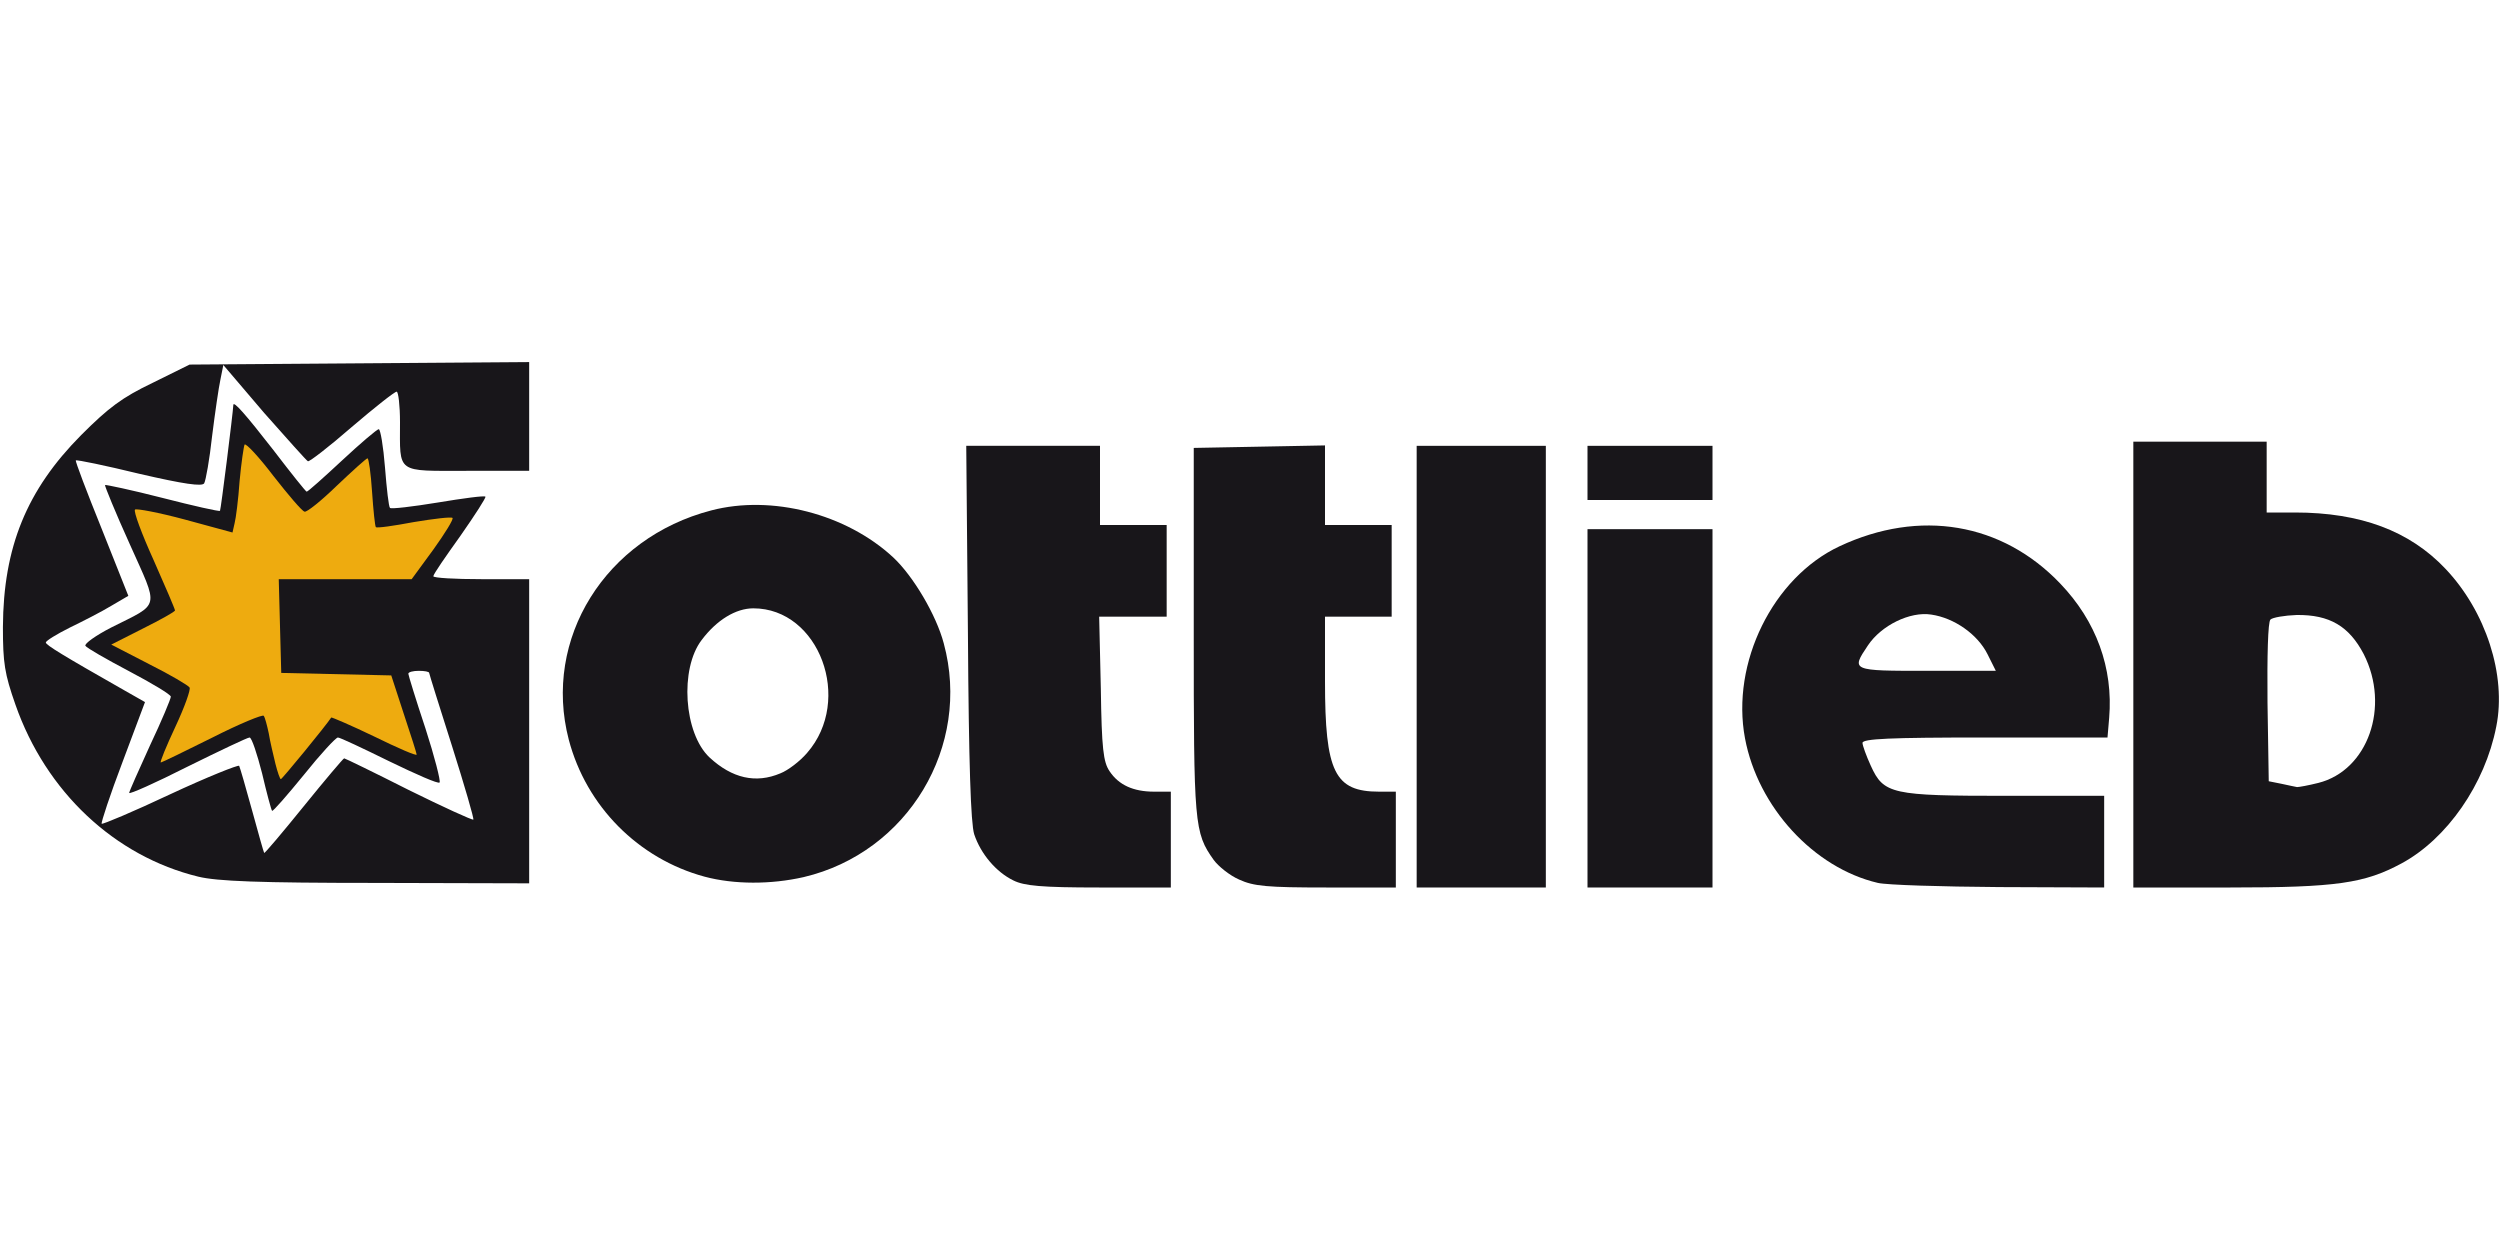
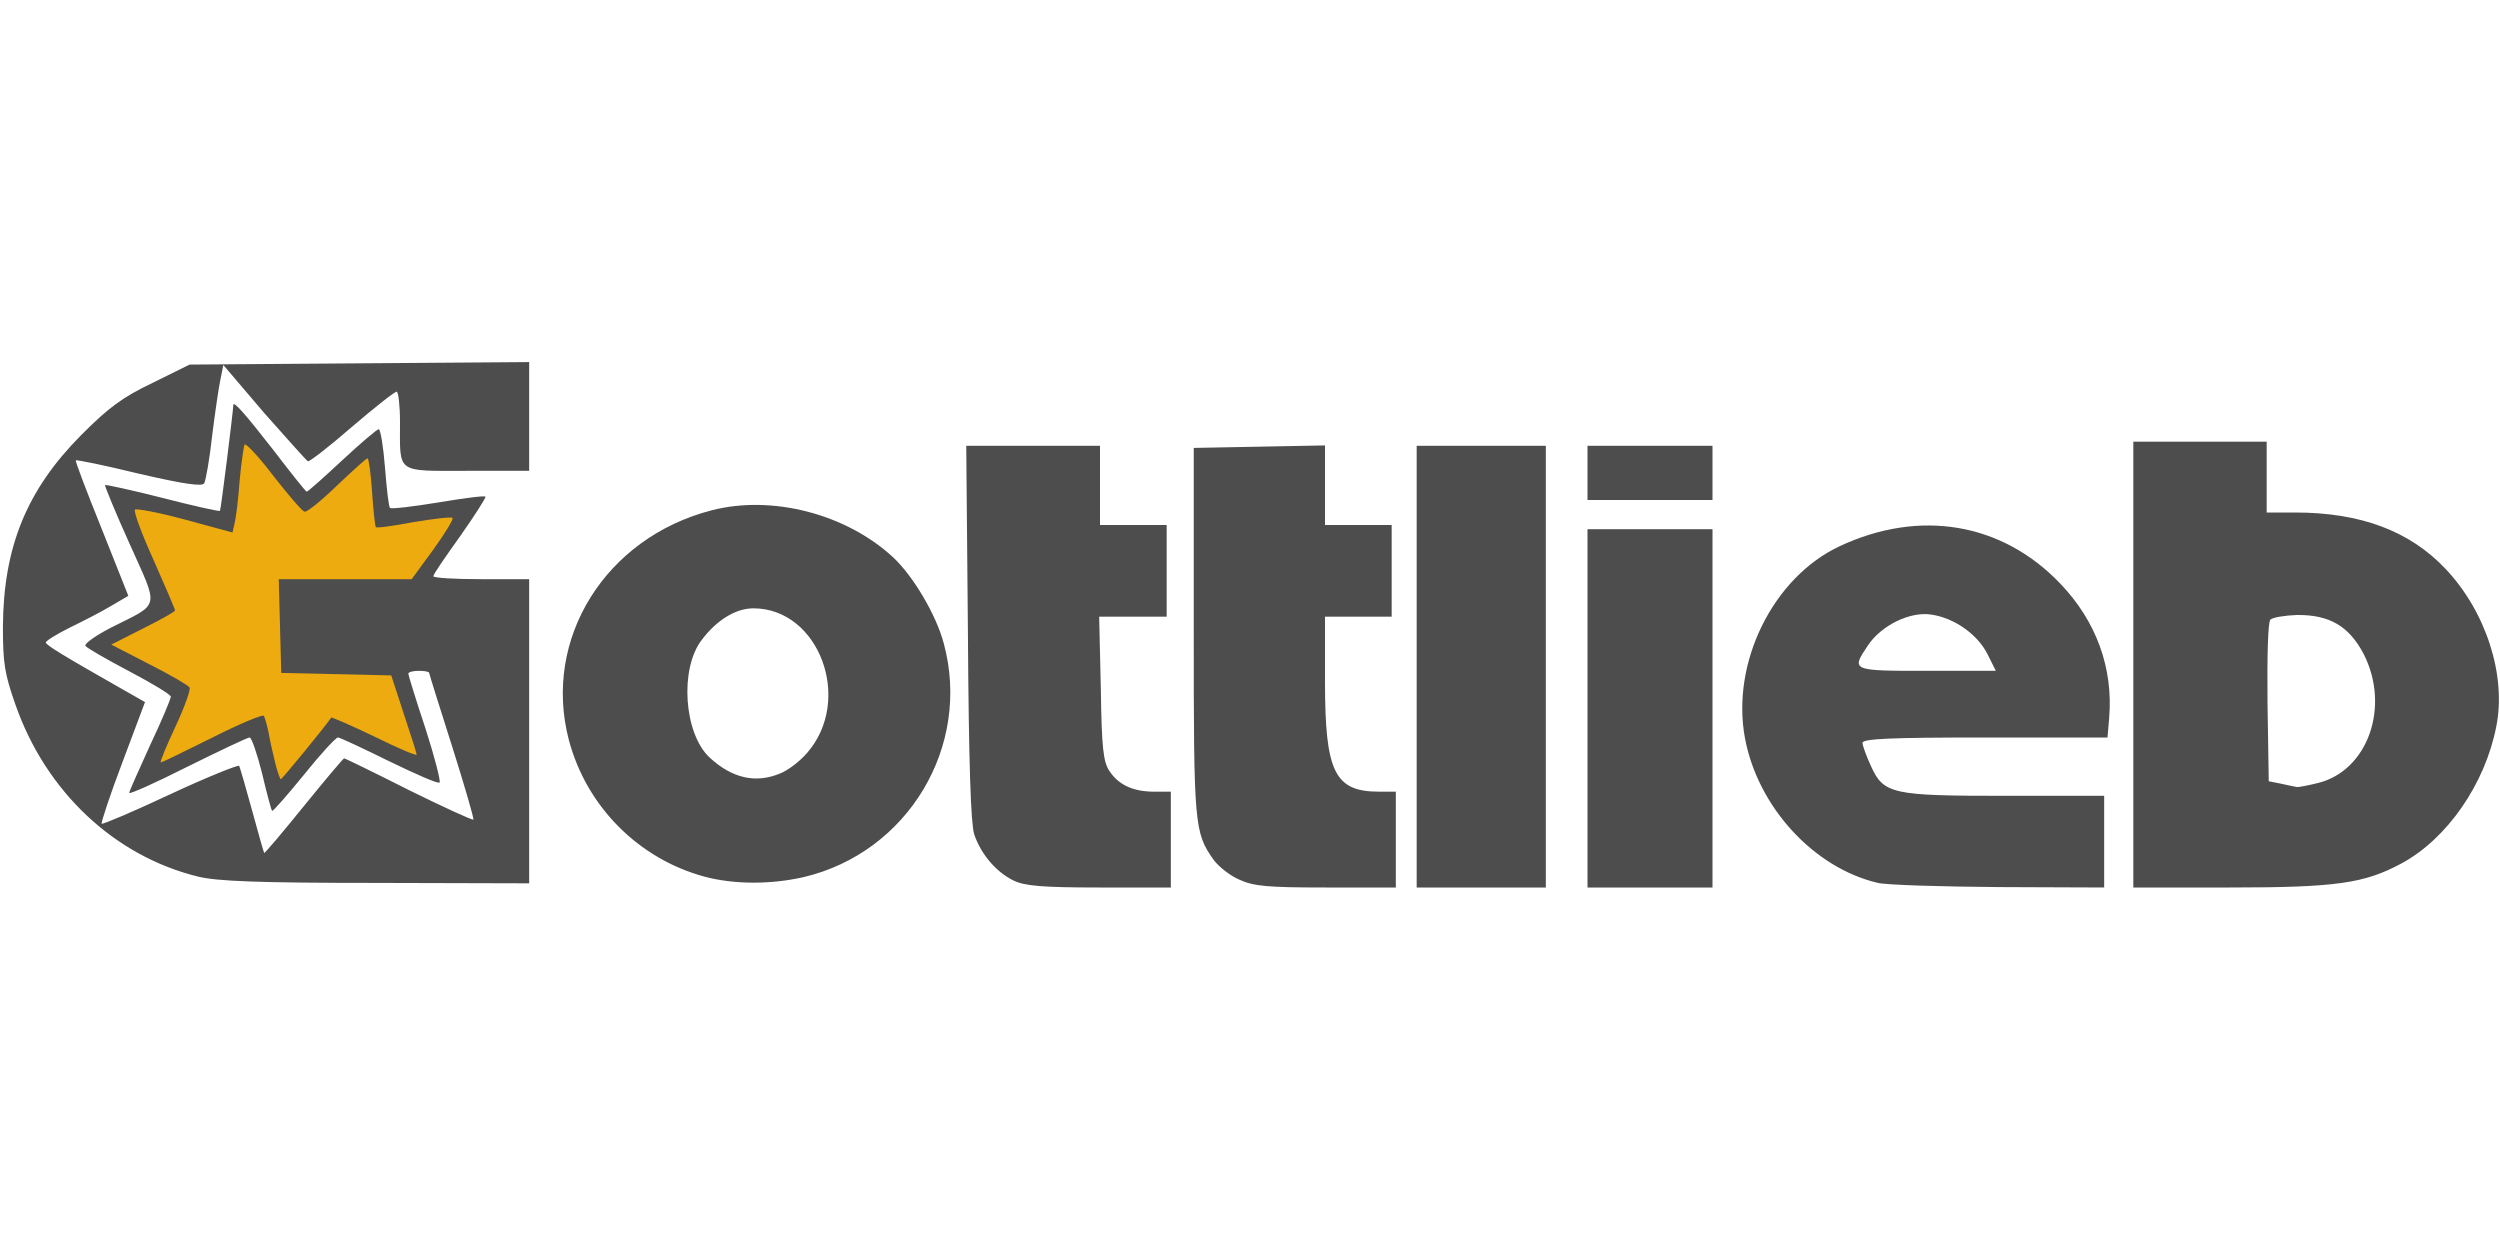
- <svg xmlns="http://www.w3.org/2000/svg" height="300" preserveAspectRatio="xMidYMid meet" viewBox="0 0 6000 3000" width="600">
-   <g fill="#18161a">
-     <path d="m2432 2113c-41-20-78-63-94-111-8-26-13-166-15-484l-4-448h160 161v95 95h80 80v110 110h-81-81l4 173c2 144 6 176 21 198 22 33 57 49 107 49h40v115 115h-172c-139 0-180-4-206-17z" />
-     <path d="m2974 2111c-23-10-50-32-61-47-47-66-48-84-48-549v-440l158-3 157-3v96 95h80 80v110 110h-80-80v155c0 218 23 265 130 265h40v115 115h-167c-142 0-174-3-209-19z" />
-     <path d="m3400 1600v-530h155 155v530 530h-155-155z" />
-     <path d="m3810 1700v-430h150 150v430 430h-150-150z" />
-     <path d="m4507 2119c-154-36-288-182-319-347-34-181 67-386 227-461 192-90 390-57 530 90 86 90 127 202 117 322l-4 47h-294c-229 0-294 3-294 13 0 6 9 31 20 55 31 68 50 72 325 72h235v110 110l-252-1c-139-1-270-5-291-10zm263-549c-24-48-80-87-135-95-51-8-120 26-152 74-41 61-40 61 142 61h165z" />
-     <path d="m5120 1595v-535h160 160v85 85h68c157 0 275 44 361 135 97 102 147 256 122 379-27 138-118 269-227 328-89 48-156 58-411 58h-233zm444 284c119-30 173-183 109-309-35-67-82-95-161-94-29 1-58 6-63 11-6 6-8 87-7 199l3 189 30 6c17 4 34 7 38 8 5 0 27-4 51-10z" />
-     <path d="m476 2104c-201-49-366-204-439-413-26-74-30-100-30-186 1-192 57-329 188-461 66-66 98-90 171-125l89-44 408-3 407-3v131 130h-149c-172 0-161 8-161-117 0-40-4-73-8-73-5 0-53 38-108 85-54 47-102 84-105 82-3-1-50-54-105-116l-98-115-7 35c-4 18-13 80-20 136-6 55-15 106-19 113-5 8-48 2-156-23-82-20-150-34-152-32-2 1 26 75 62 164l64 161-41 24c-23 14-68 37-99 52-32 16-58 32-58 36 0 6 41 31 187 114l51 29-54 144c-30 79-52 146-50 148s76-29 165-71c88-41 163-71 165-68 2 4 16 52 31 107s28 101 29 102c1 2 44-49 95-112s95-115 97-115 72 34 155 76c83 41 153 73 155 71s-21-81-51-176c-30-94-55-174-55-176 0-3-11-5-25-5s-25 3-25 7c0 3 18 62 41 131 22 68 37 127 34 130-3 4-57-20-121-51-63-31-118-57-123-57s-42 40-82 90c-40 49-74 88-76 86s-13-43-24-90c-12-47-25-86-30-86s-72 32-149 70c-77 39-140 67-140 63 0-3 23-55 50-114 28-59 50-112 50-117s-45-32-100-61-102-56-105-61 25-25 62-44c119-60 115-42 44-201-34-75-60-139-59-141 2-1 64 12 138 31s136 33 138 31 31-234 32-254c0-11 29 22 96 108 42 55 78 100 80 100 3 0 41-34 85-75s84-75 88-75 11 41 15 92 9 95 12 97c3 3 54-3 115-13 60-10 112-17 114-14 2 2-25 44-60 94-35 49-65 92-65 97 0 4 52 7 115 7h115v365 365l-367-1c-281 0-382-4-427-15z" />
-     <path d="m1691 2104c-159-43-284-169-326-329-63-242 88-484 342-550 145-38 324 8 437 113 48 45 103 138 121 206 67 247-86 502-336 561-79 18-167 18-238-1zm182-248c18-7 47-29 64-49 111-127 29-347-129-347-42 0-88 28-124 76-53 69-43 224 19 282 54 50 111 63 170 38z" />
-     <path d="m3810 1135v-65h150 150v65 65h-150-150z" />
+ <svg xmlns="http://www.w3.org/2000/svg" version="1.0" width="600" height="300" viewBox="0 0 6000 3000" id="svg45080">
+   <defs id="defs45084" />
+   <g fill="#18161a" id="g45076" style="fill:#4d4d4d">
+     <path d="M2432 2113c-41-20-78-63-94-111-8-26-13-166-15-484l-4-448h321v190h160v220h-162l4 173c2 144 6 176 21 198 22 33 57 49 107 49h40v230h-172c-139 0-180-4-206-17zM2974 2111c-23-10-50-32-61-47-47-66-48-84-48-549v-440l158-3 157-3v191h160v220h-160v155c0 218 23 265 130 265h40v230h-167c-142 0-174-3-209-19zM3400 1600v-530h310v1060h-310v-530zM3810 1700v-430h300v860h-300v-430zM4507 2119c-154-36-288-182-319-347-34-181 67-386 227-461 192-90 390-57 530 90 86 90 127 202 117 322l-4 47h-294c-229 0-294 3-294 13 0 6 9 31 20 55 31 68 50 72 325 72h235v220l-252-1c-139-1-270-5-291-10zm263-549c-24-48-80-87-135-95-51-8-120 26-152 74-41 61-40 61 142 61h165l-20-40zM5120 1595v-535h320v170h68c157 0 275 44 361 135 97 102 147 256 122 379-27 138-118 269-227 328-89 48-156 58-411 58h-233v-535zm444 284c119-30 173-183 109-309-35-67-82-95-161-94-29 1-58 6-63 11-6 6-8 87-7 199l3 189 30 6c17 4 34 7 38 8 5 0 27-4 51-10zM476 2104c-201-49-366-204-439-413-26-74-30-100-30-186 1-192 57-329 188-461 66-66 98-90 171-125l89-44 408-3 407-3v261h-149c-172 0-161 8-161-117 0-40-4-73-8-73-5 0-53 38-108 85-54 47-102 84-105 82-3-1-50-54-105-116l-98-115-7 35c-4 18-13 80-20 136-6 55-15 106-19 113-5 8-48 2-156-23-82-20-150-34-152-32-2 1 26 75 62 164l64 161-41 24c-23 14-68 37-99 52-32 16-58 32-58 36 0 6 41 31 187 114l51 29-54 144c-30 79-52 146-50 148s76-29 165-71c88-41 163-71 165-68 2 4 16 52 31 107s28 101 29 102c1 2 44-49 95-112s95-115 97-115 72 34 155 76c83 41 153 73 155 71s-21-81-51-176c-30-94-55-174-55-176 0-3-11-5-25-5s-25 3-25 7c0 3 18 62 41 131 22 68 37 127 34 130-3 4-57-20-121-51-63-31-118-57-123-57s-42 40-82 90c-40 49-74 88-76 86s-13-43-24-90c-12-47-25-86-30-86s-72 32-149 70c-77 39-140 67-140 63 0-3 23-55 50-114 28-59 50-112 50-117s-45-32-100-61-102-56-105-61 25-25 62-44c119-60 115-42 44-201-34-75-60-139-59-141 2-1 64 12 138 31s136 33 138 31 31-234 32-254c0-11 29 22 96 108 42 55 78 100 80 100 3 0 41-34 85-75s84-75 88-75 11 41 15 92 9 95 12 97c3 3 54-3 115-13 60-10 112-17 114-14 2 2-25 44-60 94-35 49-65 92-65 97 0 4 52 7 115 7h115v730l-367-1c-281 0-382-4-427-15zM1691 2104c-159-43-284-169-326-329-63-242 88-484 342-550 145-38 324 8 437 113 48 45 103 138 121 206 67 247-86 502-336 561-79 18-167 18-238-1zm182-248c18-7 47-29 64-49 111-127 29-347-129-347-42 0-88 28-124 76-53 69-43 224 19 282 54 50 111 63 170 38zM3810 1135v-65h300v130h-300v-65z" id="path45074" style="fill:#4d4d4d" />
  </g>
-   <path d="m661 1833c-5-21-13-54-16-73-4-19-9-38-12-42-2-4-58 19-123 52-66 33-122 60-124 60-3 0 13-39 35-86s37-89 34-94-47-31-97-56l-91-47 77-39c42-21 76-40 76-43s-23-57-51-120c-29-64-49-118-45-122 3-3 57 7 120 24l114 31 5-22c3-11 9-57 12-101 4-44 10-84 12-88 3-4 34 29 69 75 36 46 69 85 75 86 5 2 40-26 77-62 38-36 71-66 74-66s8 36 11 81c3 44 7 82 9 84 2 3 43-3 91-12 48-8 90-13 93-10s-18 37-46 76l-52 71h-159-160l3 113 3 112 132 3 132 3 30 92c17 51 31 95 31 98 0 4-46-16-101-43-56-27-103-47-104-46-13 20-118 148-121 148-2 0-8-17-13-37z" fill="#eeab0f" />
+   <path d="M661 1833c-5-21-13-54-16-73-4-19-9-38-12-42-2-4-58 19-123 52-66 33-122 60-124 60-3 0 13-39 35-86s37-89 34-94-47-31-97-56l-91-47 77-39c42-21 76-40 76-43s-23-57-51-120c-29-64-49-118-45-122 3-3 57 7 120 24l114 31 5-22c3-11 9-57 12-101 4-44 10-84 12-88 3-4 34 29 69 75 36 46 69 85 75 86 5 2 40-26 77-62 38-36 71-66 74-66s8 36 11 81c3 44 7 82 9 84 2 3 43-3 91-12 48-8 90-13 93-10s-18 37-46 76l-52 71H669l3 113 3 112 132 3 132 3 30 92c17 51 31 95 31 98 0 4-46-16-101-43-56-27-103-47-104-46-13 20-118 148-121 148-2 0-8-17-13-37z" fill="#eeab0f" id="path45078" />
</svg>
